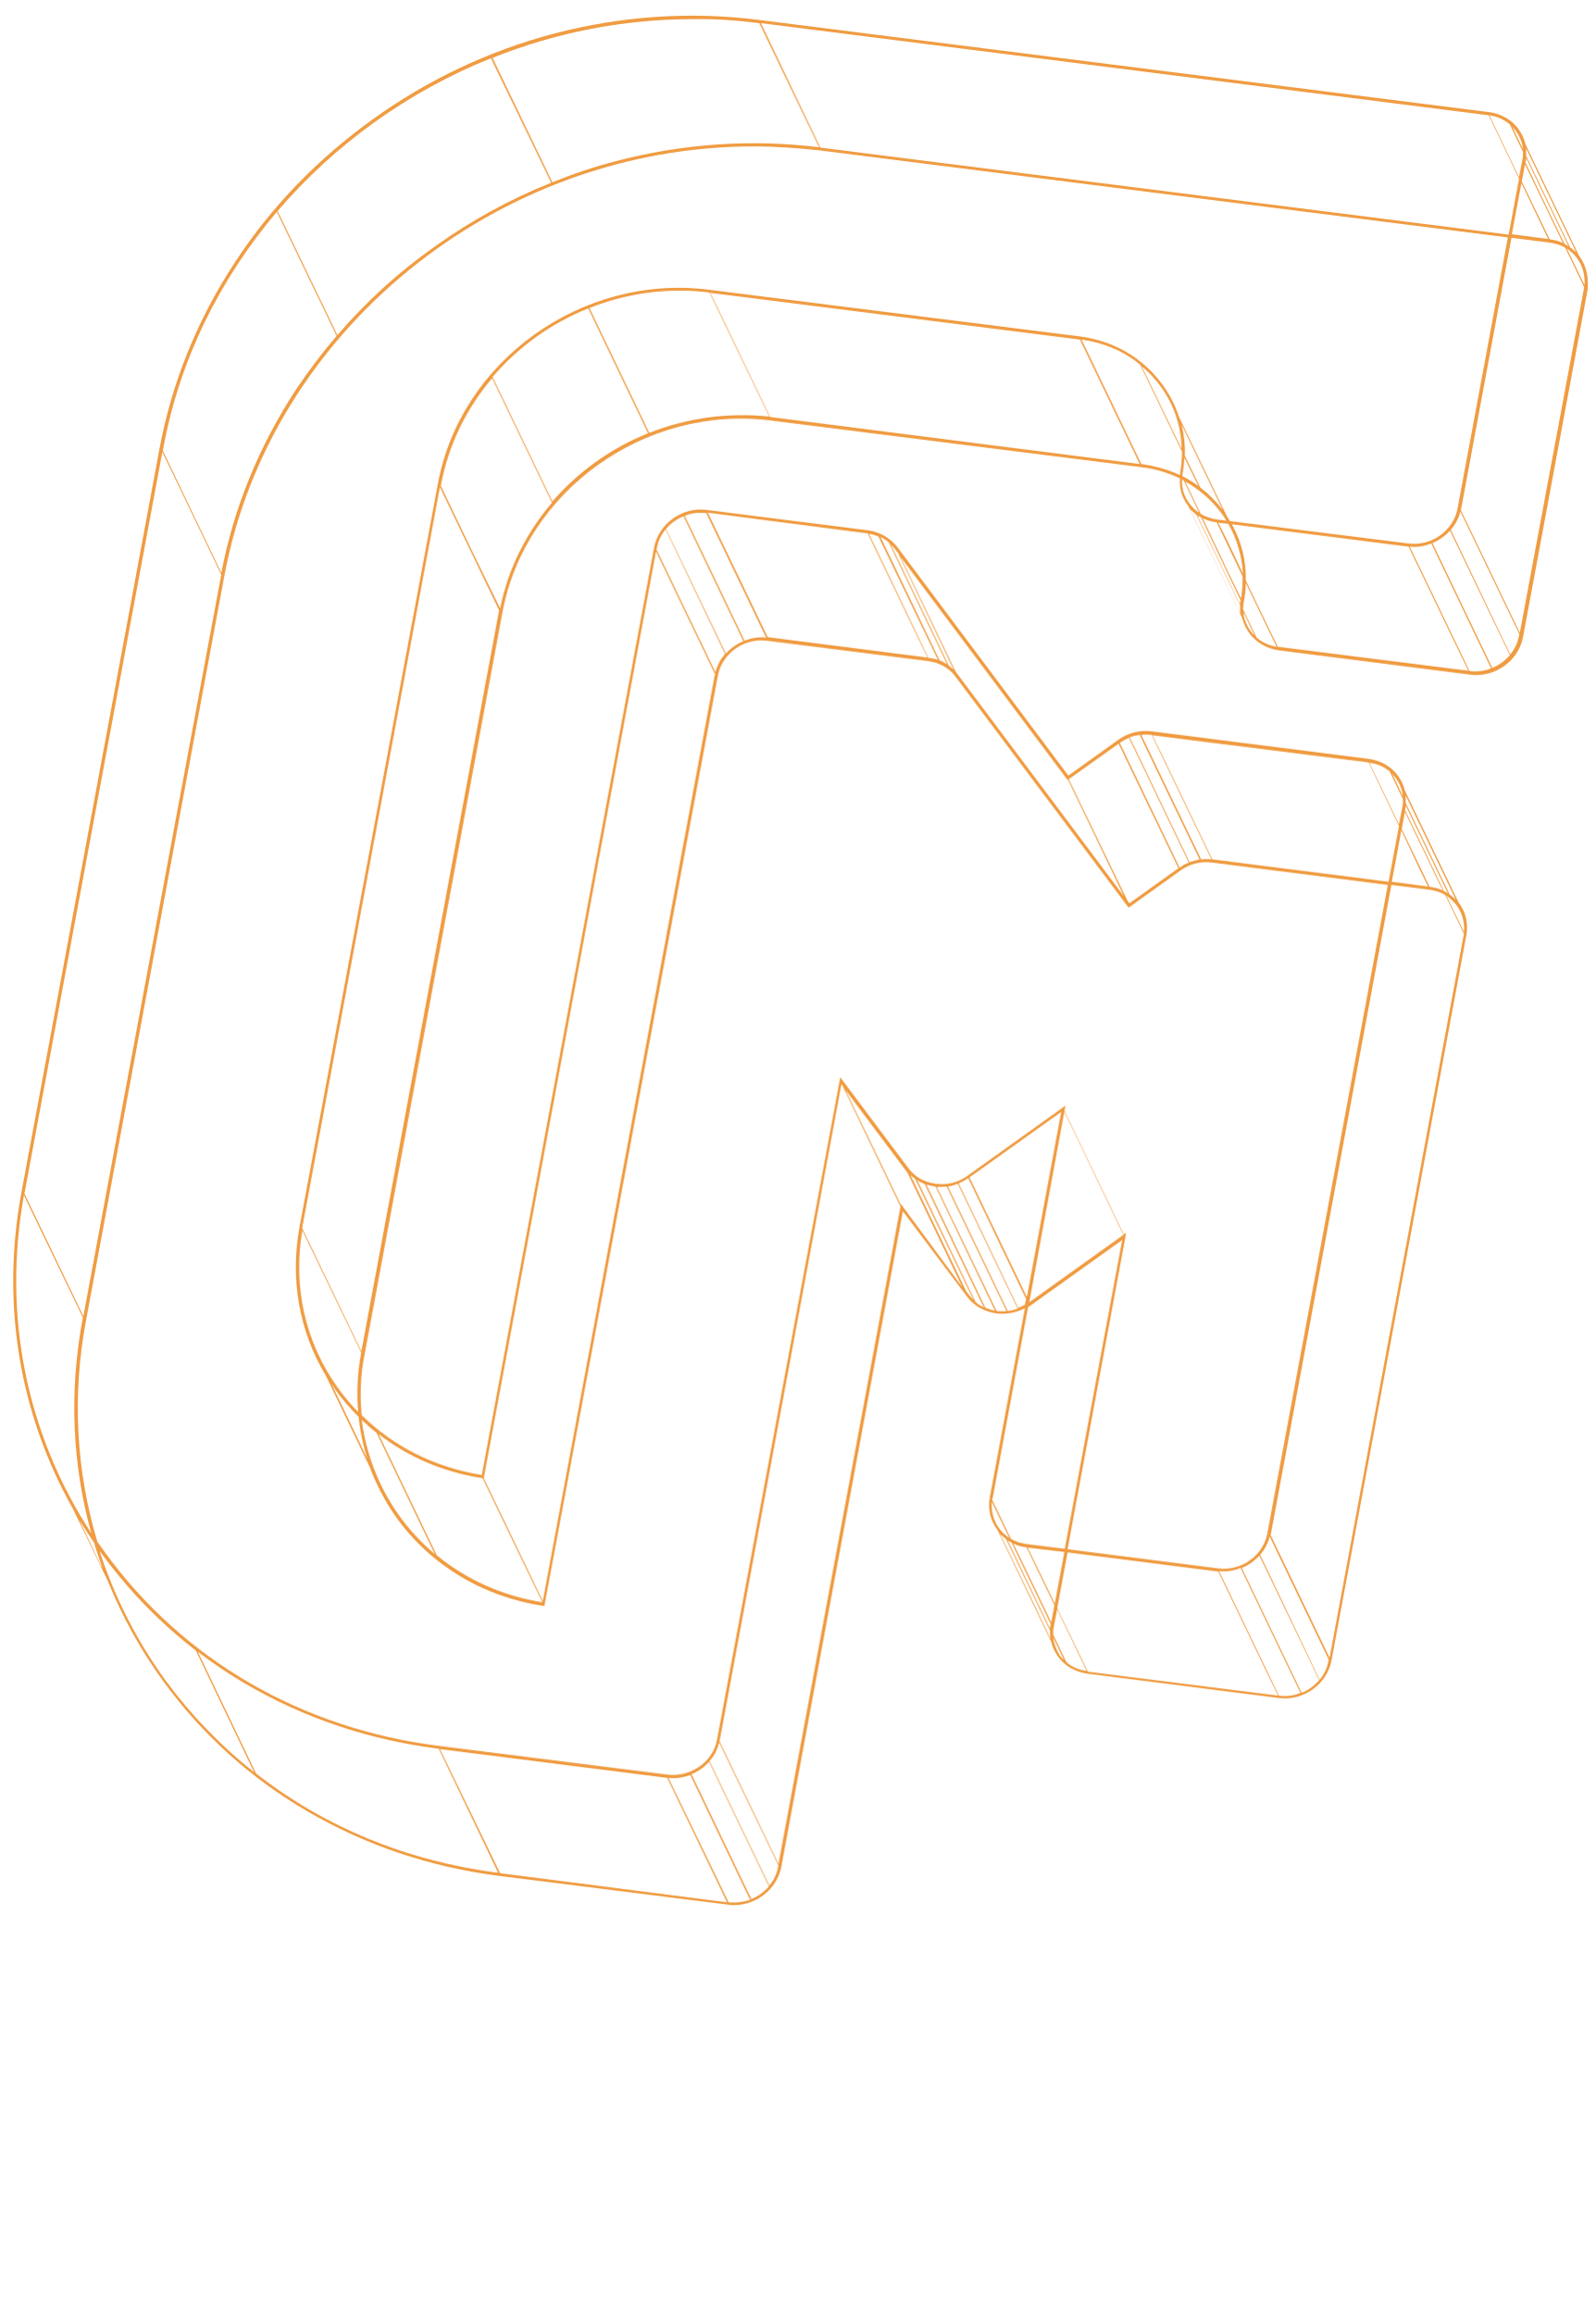
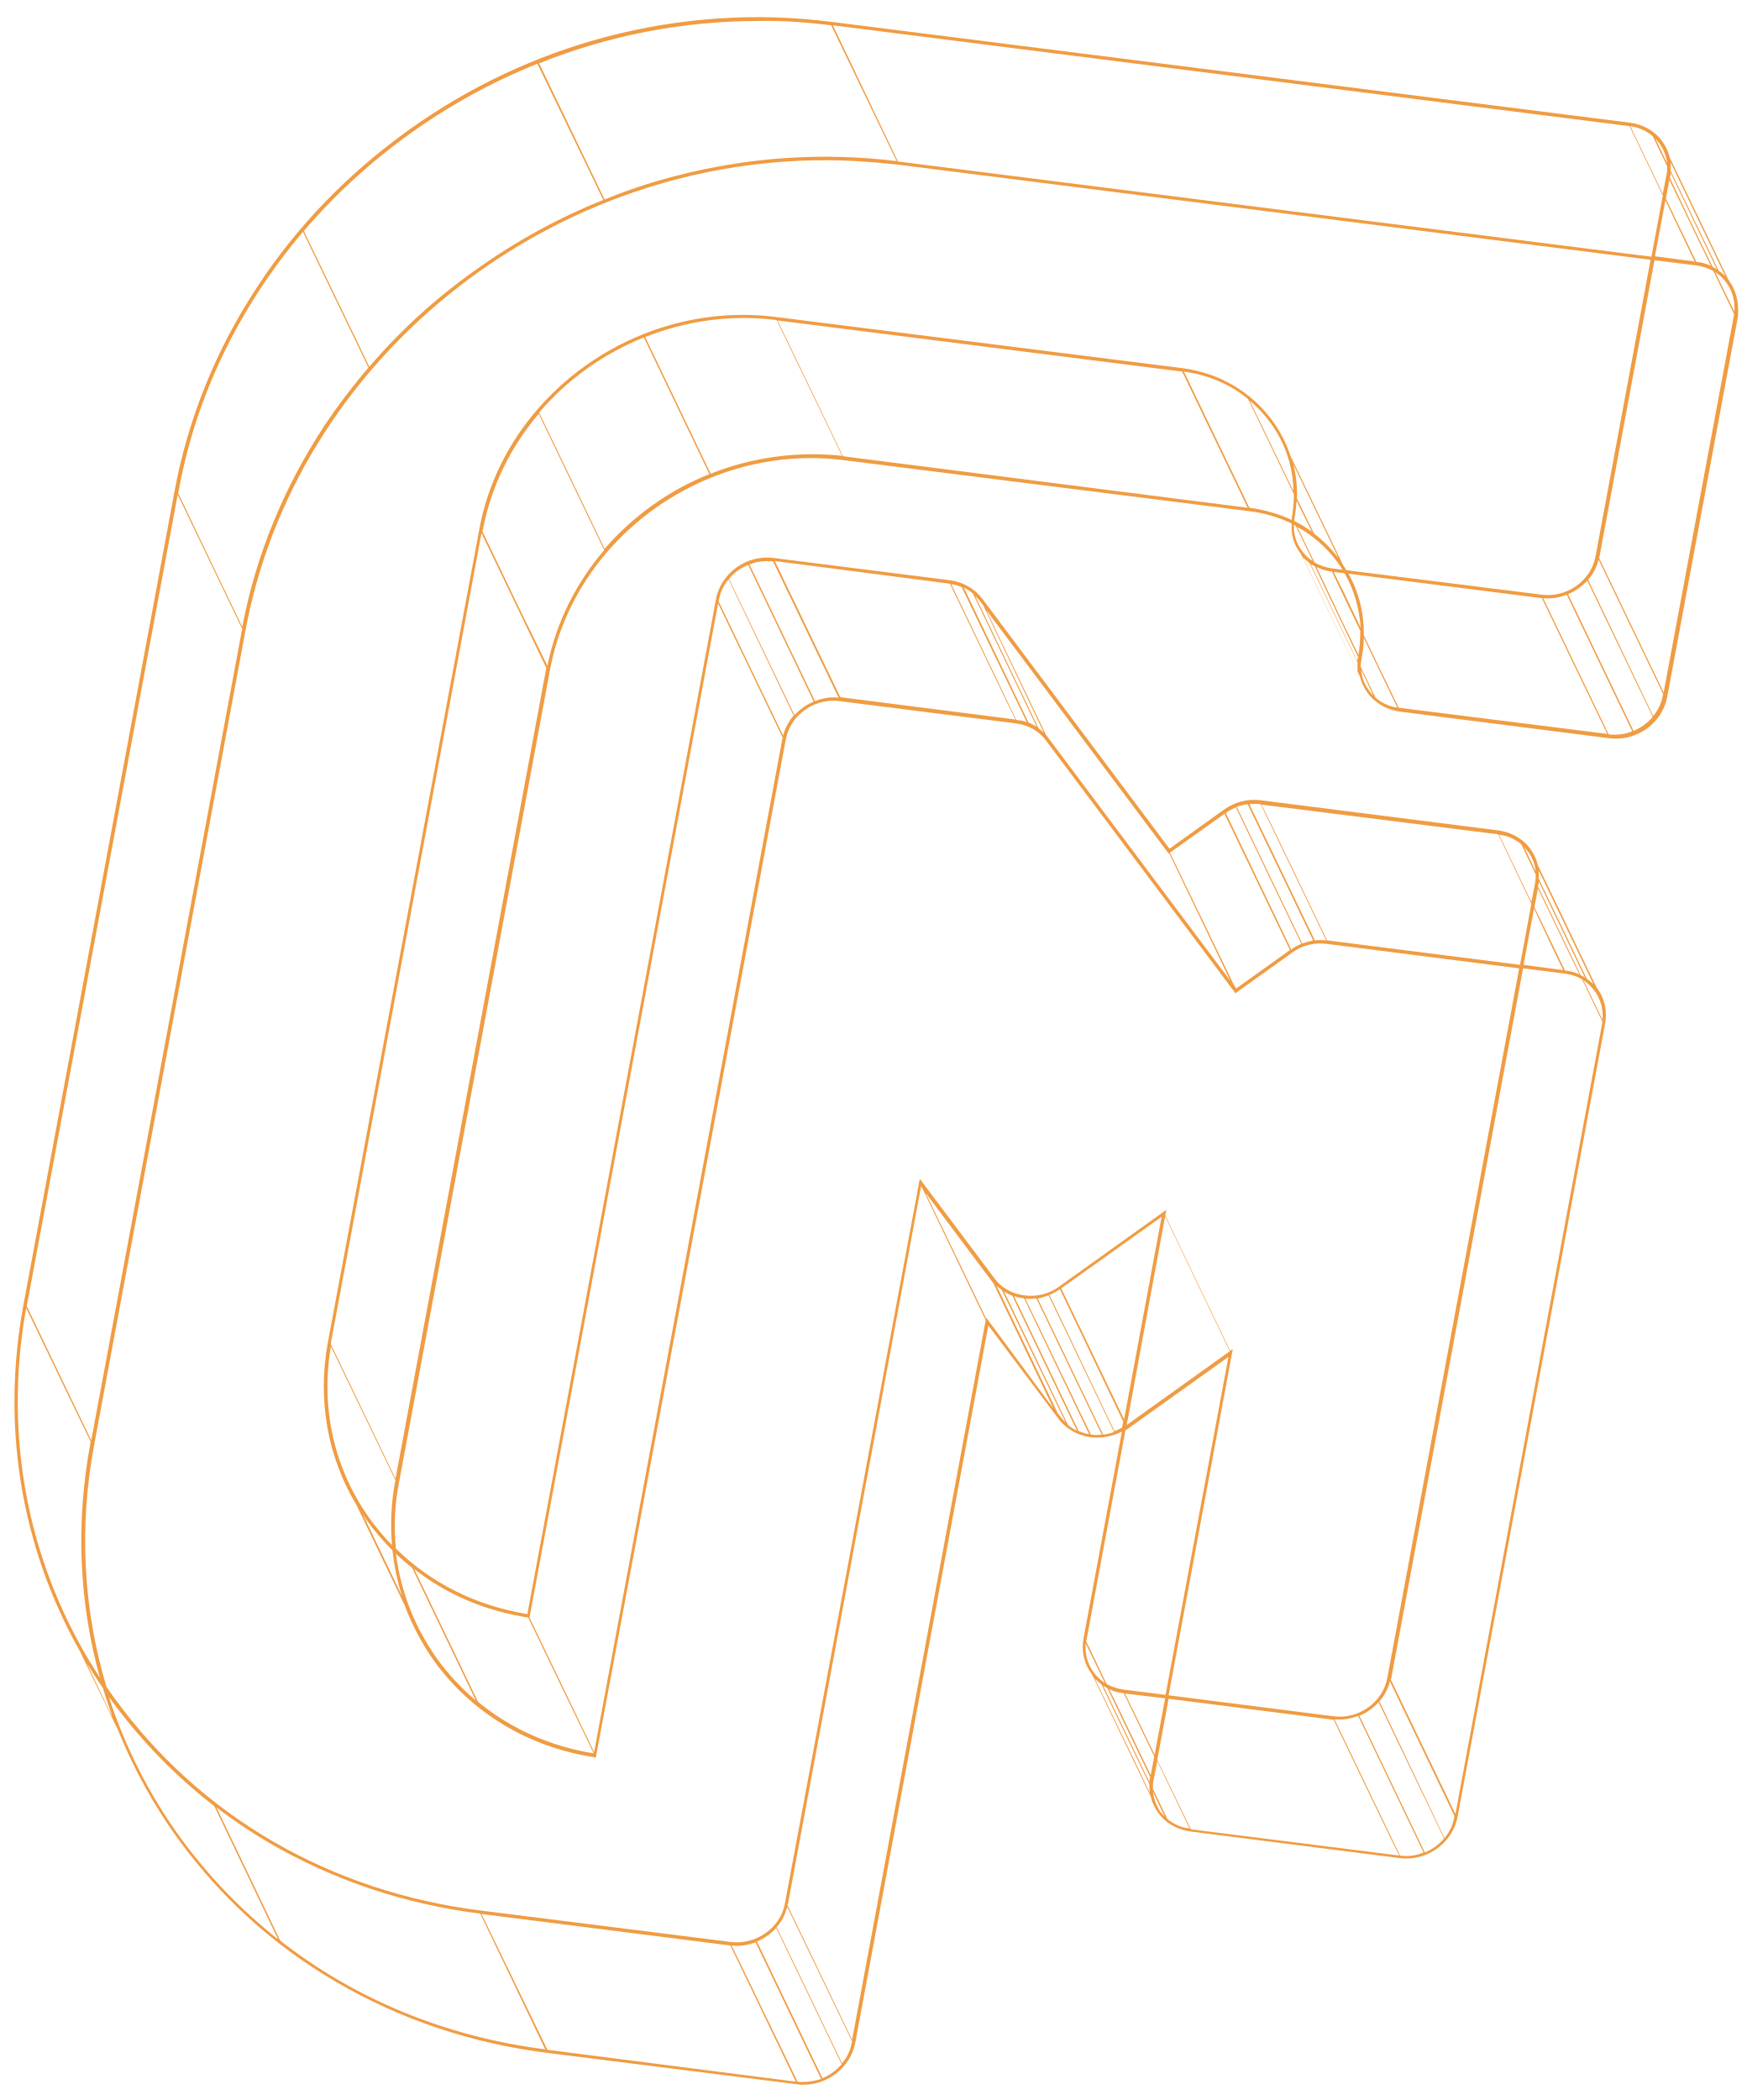
- <svg xmlns="http://www.w3.org/2000/svg" id="CM" viewBox="0 0 400 580">
+ <svg xmlns="http://www.w3.org/2000/svg" id="CM" viewBox="0 0 400 481">
  <defs>
    <style>.cm{fill:#f09c42;}</style>
  </defs>
  <path class="cm" d="M396.1,64.3c-0.1-0.1-0.1-0.2-0.2-0.3l-13.4-27.9c-0.3-1.3-0.9-2.6-1.7-3.7c-1.7-2.4-4.4-3.9-7.4-4.3L190.4,5  c-17.2-2.2-34.5-1-51.4,3.4c-16.3,4.3-31.6,11.5-45.4,21.4C79.8,39.7,68.1,51.7,59,65.6C49.5,80,43.1,95.8,40,112.4L5.4,298.7  c-5.2,27.9-0.6,55.6,12.9,79.5l8.7,18c3.6,8.9,8.3,17.5,14.1,25.4c9.6,13.1,21.6,24,35.8,32.3c14.7,8.6,31,14.1,48.4,16.3l57.3,7.2  c0.5,0.1,1,0.1,1.5,0.1c5.7,0,10.7-4.1,11.8-9.5l30.5-164.4l16.1,21.4c1.7,2.3,4.4,3.8,7.4,4.2c2.5,0.3,4.9-0.2,7.1-1.3l-8.8,47.4  c-0.5,2.9,0.1,5.7,1.8,8c0.1,0.1,0.1,0.2,0.2,0.3l13.4,27.9c0.3,1.3,0.9,2.6,1.7,3.7c1.7,2.4,4.4,3.9,7.4,4.3l48,6.1  c6.2,0.8,12.1-3.5,13.2-9.5l33.8-181.7c0.5-2.9-0.1-5.7-1.8-8c-0.1-0.1-0.1-0.2-0.2-0.3l-13.4-27.9c-0.3-1.3-0.9-2.6-1.7-3.7  c-1.7-2.4-4.4-3.9-7.4-4.3l-54.4-6.9c-3-0.4-6,0.4-8.5,2.2l-12.4,8.9l-42.9-57.3c-1.8-2.3-4.4-3.8-7.4-4.2l-40.4-5.1  c-6.2-0.8-12.1,3.5-13.2,9.5l-43.2,232.4c-11.7-1.9-22.1-7.1-30.1-15c-0.5-5-0.3-10.1,0.7-15.1l34.6-186.2c5.7-30.4,35.8-52,67.3-48  l93,11.7c3.4,0.4,6.6,1.4,9.6,2.8c-0.2,2.4,0.4,4.7,1.9,6.7c0.1,0.1,0.2,0.2,0.2,0.3l13.5,28c0.3,1.3,0.9,2.5,1.7,3.7  c1.7,2.4,4.5,4,7.5,4.4l48,6.1c6.2,0.8,12.1-3.5,13.2-9.4l16.2-87.1C398.4,69.5,397.8,66.7,396.1,64.3z M162.8,108.5l-15-31.3  c9.3-3.7,19.6-5.2,30-3.9l0.1,0l15,31.1C182.4,103.3,172.1,104.8,162.8,108.5z M138.5,125.7l-15-31.2c6.4-7.5,14.7-13.5,24-17.2  l15,31.3C153.2,112.3,144.9,118.3,138.5,125.7z M177.1,128.6l15,31.2c-1.9-0.2-3.7,0.1-5.4,0.8l-15-31.3  C173.3,128.6,175.1,128.4,177.1,128.6L177.1,128.6z M288.8,184.2l15,31.2c-0.9-0.1-1.7-0.1-2.6,0l-15-31.2  C287,184.1,287.8,184.1,288.8,184.2L288.8,184.2z M190.4,5.8l15,31.1c-17.1-2.1-34.2-0.9-51,3.5c-5.4,1.4-10.8,3.2-15.9,5.3  l-15-31.2c15.7-6.3,32.7-9.7,50.3-9.7C179.2,4.7,184.8,5.1,190.4,5.8L190.4,5.8z M368.5,168.2l-15-31.2c1.9,0.2,3.7-0.1,5.4-0.8  l15,31.3C372.3,168.2,370.4,168.4,368.5,168.2L368.5,168.2z M320.4,162.1l-8-16.6c0.1-5-1.1-9.8-3.5-14.1l44.2,5.6c0,0,0.1,0,0.1,0  l12.8,26.6l2.2,4.5L320.4,162.1C320.5,162.1,320.5,162.1,320.4,162.1z M193.1,104.5l-12.8-26.6l-2.2-4.5l92.6,11.7c0,0,0.1,0,0.1,0  l12.7,26.4l2.3,4.8L193.1,104.5C193.2,104.5,193.2,104.5,193.1,104.5z M171.4,129.4l15,31.3c-1.7,0.7-3.2,1.8-4.4,3.1l-15-31.2  C168.2,131.1,169.7,130.1,171.4,129.4z M217.6,133.7l12.6,26.2l2.4,4.9l-40-5.1c0,0-0.1,0-0.1,0l-12.7-26.4l-2.3-4.8L217.6,133.7  C217.5,133.7,217.5,133.7,217.6,133.7z M343.2,191.1l7.6,15.9l-2.6,14l-44.1-5.6c0,0-0.1,0-0.1,0l-12.6-26.2l-2.4-4.9L343.2,191.1  C343.1,191.1,343.1,191.1,343.2,191.1z M320.7,425l-15-31.2c1.9,0.2,3.7-0.1,5.4-0.8l15,31.3C324.5,425,322.7,425.3,320.7,425  L320.7,425z M125.4,469.5C125.4,469.5,125.3,469.5,125.4,469.5l-12.9-26.6l-2.2-4.5l56.9,7.2c0,0,0.1,0,0.1,0L180,472l2.3,4.8  L125.4,469.5z M6.2,298.8l34.5-185.5l7.4,15.4l7.4,15.4c0,0.1,0,0.2-0.1,0.3L20.9,329.9l-7.4-15.4l-7.4-15.4  C6.1,299,6.1,298.9,6.2,298.8z M373.3,28.9l5.6,11.7l2,4.2l-2.6,14L205.8,37c0,0-0.1,0-0.1,0L193,10.4l-2.2-4.6L373.3,28.9  C373.2,28.8,373.3,28.9,373.3,28.9z M296.4,120.2c0.1,0.1,0.2,0.1,0.4,0.2l0.3,0.6l3.6,7.5c-1-0.6-1.8-1.4-2.5-2.4  C296.9,124.4,296.3,122.3,296.4,120.2z M89.8,353.9c-1.9-1.9-3.6-4-5.2-6.2c-8.1-11.4-11.2-25.3-8.8-39.3l8,16.6l6.8,14.1l-0.1,0.3  C89.6,344.3,89.4,349.2,89.8,353.9z M121,370.5l8.9,18.5l6.1,12.6c-10-1.6-19.1-5.7-26.5-11.8l-14.6-30.4  C102.3,365.2,111.2,369,121,370.5L121,370.5z M89.9,355.1c0.4,3.6,1.1,7.1,2.2,10.5l-9-18.8c0.3,0.5,0.6,0.9,0.9,1.4  C85.7,350.6,87.7,352.9,89.9,355.1z M109.8,121.2L75.1,307.5c-2.4,13.1-0.1,26.2,6.6,37.3l11,22.9c1.6,4.3,3.8,8.5,6.5,12.4  c8.6,12.1,21.8,20.1,37,22.4l0.1,0l0,0l0,0l0.2,0L180,169.4c1-5.6,6.6-9.6,12.4-8.8l40.4,5.1c2.8,0.4,5.2,1.7,6.8,3.9l43.4,57.9  l13-9.3c2.3-1.7,5.2-2.4,8-2l44,5.6l-30.2,162.5c-1,5.6-6.6,9.6-12.4,8.8l-37.7-4.8l14.7-79.3l-0.6,0.4l-12.1-25.2l-2.8-5.9l0.1-0.3  l0.2-0.9l-24.6,17.6c-2.3,1.7-5.2,2.4-8,2c-2.8-0.4-5.2-1.7-6.8-3.9l-17.1-22.8L179.8,436c-1,5.6-6.6,9.5-12.4,8.8l-57.3-7.2  c-34.4-4.3-64.1-21.5-83.7-48.4c-0.7-0.9-1.3-1.9-2-2.8c-5.3-17.7-6.4-36.6-2.8-55.6l34.6-186.2C67.5,83,124.7,36.7,189,36.7  c5.5,0,11.1,0.4,16.6,1l172.5,21.8l-12.6,67.9c-1,5.6-6.6,9.6-12.4,8.8l-44.7-5.6c-0.2-0.4-0.4-0.7-0.7-1.1l-12.1-25.1  c-0.9-2.8-2.3-5.5-4.1-8c-4.9-6.7-12.2-11-20.8-12.1l-93-11.7C146,68.6,115.5,90.4,109.8,121.2z M254.1,386.9c1,0.5,2.1,0.8,3.2,0.9  l0.1,0l7,14.5l-0.8,4.3l-7.4-15.4L254.1,386.9z M266.9,389l-2.4,12.9l-4.6-9.5l-2.2-4.5L266.9,389z M266.1,278.7l-8.6,46.4l-14.4-30  L266.1,278.7z M258.1,326.4L258.1,326.4l8.8-47.8l14.8,30.9L258.1,326.4z M361.8,223.2c-1-0.5-2.1-0.8-3.2-0.9l-0.1,0l-7-14.5  l0.8-4.3l7.4,15.4L361.8,223.2z M355.9,217.7l2.2,4.5L349,221l2.4-12.9L355.9,217.7z M381.5,45.9l6.7,14l-9.1-1.2L381.5,45.9z   M382.4,41.2l2.9,6l6.6,13.7c-1-0.5-2.1-0.8-3.2-0.9l-0.1,0l-7-14.5L382.4,41.2z M296.3,106.4l10.3,21.4c-1.6-2.1-3.5-4-5.6-5.6  l-3.9-8C297.2,111.5,296.9,108.9,296.3,106.4z M300.5,121.8c-1.2-0.9-2.5-1.7-3.9-2.4l-0.1-0.2c0-0.1,0-0.2,0-0.3  c0.3-1.4,0.4-2.8,0.5-4.2L300.5,121.8z M306.4,128.8c0.4,0.5,0.8,1.1,1.1,1.7l-2.3-0.3c-1.5-0.2-2.9-0.7-4.1-1.4l-3.9-8.1  C300.8,122.7,303.9,125.4,306.4,128.8z M305.5,131l2.5,0.3c2.2,3.8,3.4,8.1,3.7,12.5l-3.8-8L305.5,131z M392.3,61.1l-4.8-9.9  l-5-10.5l0.1-0.3c0.1-0.3,0.1-0.6,0.1-0.8l10.6,22.1C393,61.5,392.6,61.3,392.3,61.1z M25.7,389.7c6.7,9.1,14.5,17.1,23.4,24  l14.6,30.5c-8.3-6.6-15.7-14.2-22.1-22.9c-7.3-10-12.8-20.9-16.6-32.4C25.3,389.1,25.5,389.4,25.7,389.7z M180.4,436.4  c0-0.1,0-0.2,0.1-0.3l30.5-164.4l0.2,0.3l14.6,30.4l-30.6,164.8l-7.4-15.4L180.4,436.4z M231.9,296.8l14.8,30.9  c-0.8-0.4-1.5-0.8-2.1-1.4L230,295.8C230.6,296.2,231.2,296.5,231.9,296.8z M240.2,296.7l15,31.3c-0.8,0.3-1.7,0.5-2.5,0.6l-15-31.2  C238.5,297.3,239.4,297,240.2,296.7z M240.4,296.6c0.8-0.3,1.6-0.8,2.4-1.3l13.4,28l1.1,2.3l-0.3,1.4c-0.5,0.3-1.1,0.6-1.7,0.8  L240.4,296.6z M315.8,389.9l15,31.2c-1.2,1.4-2.7,2.5-4.4,3.2l-15-31.3C313.1,392.3,314.6,391.2,315.8,389.9z M362.1,223.4  l-9.8-20.4l0.1-0.3c0.1-0.3,0.1-0.6,0.1-0.8l10.6,22.1C362.8,223.7,362.5,223.5,362.1,223.4z M109,389.5c-3.4-2.9-6.5-6.2-9.1-9.9  c-5-7.1-8.1-15.2-9.2-23.7c1.2,1.1,2.4,2.2,3.7,3.2L109,389.5z M291,96.8c3.4,4.6,5.2,10.1,5.3,15.7l-10-20.7  C288.1,93.3,289.7,95,291,96.8z M301.6,129.9c1.1,0.5,2.2,0.9,3.4,1l0.1,0l6.5,13.6c0,1.8-0.1,3.7-0.4,5.5l-3.5-7.2L301.6,129.9z   M393.7,62l-11-22.9c0-0.6,0-1.2,0-1.9l12.5,26C394.7,62.8,394.2,62.3,393.7,62z M380.1,32.8c1,1.4,1.6,2.9,1.8,4.6l-2.7-5.7  C379.5,32.1,379.8,32.4,380.1,32.8z M378.6,31.2l3.3,6.9c0,0.7,0,1.4-0.2,2.2l-0.8,4.1l-6.8-14.2l-0.6-1.3  C375.5,29.2,377.2,30,378.6,31.2z M13.7,315.6l7.1,14.7l-0.1,0.3c-3.4,18.3-2.6,36.5,2.2,53.7C6.6,359.4,0.6,329.6,6,299.6  L13.7,315.6z M64.2,444.5L49.6,414c3.8,2.9,7.8,5.6,11.9,8c14.7,8.6,31,14.1,48.4,16.3l0.1,0l14.9,31.1  C102.1,466.5,81.3,457.9,64.2,444.5z M180.3,436.8l0.3,0.5l14.6,30.3l-0.1,0.3c-0.3,1.8-1.1,3.4-2.2,4.7l-15-31.2  C179.1,440.1,179.9,438.5,180.3,436.8z M229.5,295.5l14.6,30.3c-0.4-0.4-0.7-0.7-1-1.1l-0.8-1l-14-29.2  C228.7,294.9,229.1,295.2,229.5,295.5z M232.3,296.9c0.7,0.2,1.5,0.4,2.2,0.5c0,0,0.1,0,0.1,0l14.9,31.1c-0.8-0.1-1.6-0.4-2.4-0.7  L232.3,296.9z M237.4,297.4l15,31.2c-0.8,0.1-1.6,0.1-2.4,0c0,0-0.1,0-0.1,0l-15-31.1C235.7,297.5,236.5,297.5,237.4,297.4z   M248.9,375.6l8.9-48c0.2-0.1,0.4-0.2,0.5-0.3l23.1-16.5L267,388.2l-9.6-1.2c-1.4-0.2-2.7-0.6-3.9-1.3l-4.7-9.8  C248.8,375.8,248.8,375.7,248.9,375.6z M250.5,383c-1.4-1.9-2-4.3-1.8-6.6l4.4,9.1C252.1,384.8,251.2,384,250.5,383z M264.1,410.4  l2.7,5.7c-0.3-0.3-0.7-0.7-1-1.1C264.9,413.6,264.3,412,264.1,410.4z M267.4,416.6l-3.3-6.9c0-0.7,0-1.4,0.2-2.2l0.8-4.1l7.4,15.4  C270.5,418.6,268.8,417.8,267.4,416.6z M316,389.7c1.1-1.3,2-2.9,2.4-4.6l0.6,1.3l14.2,29.6l-0.1,0.3c-0.3,1.8-1.1,3.4-2.2,4.7  L316,389.7z M367,234.5l-33.6,181l-7.4-15.4l-7.4-15.4c0-0.1,0-0.2,0.1-0.3l30.2-162.6l9.6,1.2c1.4,0.2,2.7,0.6,3.9,1.3l4.7,9.8  C367,234.2,367,234.3,367,234.5z M365.3,227c1.4,1.9,2,4.3,1.8,6.6l-4.4-9.1C363.7,225.2,364.6,226,365.3,227z M363.5,224.2  l-11-22.9c0-0.6,0-1.2,0-1.9l12.5,26C364.5,225,364.1,224.6,363.5,224.2z M350,195c1,1.4,1.6,2.9,1.8,4.6l-2.7-5.7  C349.4,194.3,349.7,194.7,350,195z M348.5,193.4l3.3,6.9c0,0.7,0,1.4-0.2,2.2l-0.8,4.1l-7.4-15.4  C345.4,191.4,347.1,192.2,348.5,193.4z M298.3,216.1l-15-31.3c0.8-0.3,1.7-0.5,2.5-0.6l15,31.2C300,215.6,299.2,215.8,298.3,216.1z   M298.1,216.2c-0.8,0.3-1.6,0.7-2.3,1.3l-15-31.3c0.7-0.5,1.5-0.9,2.3-1.3L298.1,216.2z M295.5,217.6l-12.3,8.8l-0.5-0.7L268,195.3  l12.5-8.9L295.5,217.6z M267.8,195.4l11,22.9l3,6.3l-41.6-55.5c-0.2-0.3-0.4-0.5-0.6-0.8l-13.7-28.6l41.8,55.8L267.8,195.4z   M239.1,167.8c-0.4-0.3-0.8-0.7-1.2-1l-14.5-30.3c0.3,0.3,0.7,0.7,1,1.1l0.8,1L239.1,167.8z M237.5,166.5c-0.6-0.4-1.2-0.7-1.9-1  l-14.8-30.9c0.8,0.4,1.5,0.8,2.1,1.4L237.5,166.5z M235.2,165.4c-0.7-0.3-1.5-0.4-2.3-0.5l-0.1,0l-14.9-31.1  c0.9,0.1,1.7,0.4,2.4,0.7L235.2,165.4z M181.8,163.9c-1.1,1.3-2,2.9-2.4,4.6l-7.8-16.2l-7-14.6l0.1-0.3c0.3-1.8,1.1-3.4,2.2-4.7  L181.8,163.9z M171.9,153.6l7.4,15.4c0,0.1,0,0.2-0.1,0.3l-43.1,232l-1.3-2.7l-13.5-28.1l43.2-232.3L171.9,153.6z M125.1,153.2  L90.6,338.7l-7.4-15.4l-7.4-15.4c0-0.1,0-0.2,0-0.3l34.5-185.5l7.4,15.4l7.4,15.4C125.2,153,125.1,153.1,125.1,153.2z M118.6,138.6  l-8.1-16.9l0.1-0.3c1.9-10,6.4-19.1,12.8-26.6l15,31.2c-6.4,7.5-11,16.5-13,26.5L118.6,138.6z M271.2,85.1  c5.6,0.8,10.6,2.9,14.7,6.3l10.5,21.8c0,1.9-0.2,3.7-0.5,5.6c0,0.1,0,0.2,0,0.3c-2.9-1.4-6.2-2.3-9.6-2.8l-0.1,0l-13.7-28.5  L271.2,85.1z M301.2,129.7l3.6,7.6l6.3,13.2c0,0.1,0,0.2-0.1,0.3c0,0.2-0.1,0.4-0.1,0.6l-10.6-22.1  C300.7,129.4,301,129.6,301.2,129.7z M311.9,150.9c0.3-1.6,0.5-3.2,0.5-4.8l7.7,16c-1.9-0.3-3.6-1.1-5-2.3l-3.4-7.1  C311.7,152.1,311.8,151.5,311.9,150.9z M359.2,136.1c1.7-0.7,3.2-1.8,4.4-3.1l15,31.2c-1.2,1.4-2.7,2.5-4.4,3.2L359.2,136.1z   M363.8,132.8c1.1-1.3,2-2.9,2.4-4.6l3.7,7.7l11.1,23.1l-0.1,0.3c-0.3,1.8-1.1,3.4-2.2,4.7L363.8,132.8z M381.1,158.6l-14.8-30.8  c0-0.1,0-0.2,0.1-0.3L379,59.6l9.6,1.2c1.4,0.2,2.7,0.6,3.9,1.3l4.7,9.8c0,0.1,0,0.2,0,0.3L381.1,158.6z M395.5,64.8  c1.4,1.9,2,4.3,1.8,6.6l-4.4-9.1C393.9,63,394.8,63.8,395.5,64.8z M138.2,45.8c-10.3,4.1-20.1,9.5-29.2,16  C99.8,68.3,91.7,75.7,84.6,84L69.6,52.9c14.3-16.7,32.8-30,53.5-38.3L138.2,45.8z M84.4,84.2c-3.6,4.2-7,8.7-10.1,13.3  c-9.3,14.2-15.7,29.7-18.8,46.1L48.5,129l-7.7-16.1l0.1-0.3C44.9,90.3,55.1,70,69.4,53.1L84.4,84.2z M182.7,476.8L182.7,476.8  l-15.1-31.2c0.4,0,0.7,0.1,1.1,0.1c1.5,0,3-0.3,4.4-0.8l15,31.3C186.4,476.7,184.6,477,182.7,476.8z M173.4,444.7  c1.7-0.7,3.2-1.8,4.4-3.1l15,31.2c-1.2,1.4-2.7,2.5-4.4,3.2L173.4,444.7z M225.9,302l-7.9-16.4l-6-12.4l15,20  c0.2,0.3,0.4,0.5,0.6,0.8l13.7,28.6L226,301.9L225.9,302z M253.7,386.7l9.8,20.4l-0.1,0.3c-0.1,0.3-0.1,0.5-0.1,0.8l-10.6-22.1  C253,386.3,253.4,386.5,253.7,386.7z M272.8,419C272.8,419,272.7,418.9,272.8,419l-7.7-15.9l2.6-14l37.7,4.8c0,0,0.1,0,0.1,0  l12.8,26.6l2.2,4.5L272.8,419z M300,129l11,22.8c-0.1,0.7,0,1.3,0,2l-12.6-26.2C298.9,128.1,299.5,128.6,300,129z M314.6,159.3  c-0.4-0.4-0.8-0.8-1.1-1.3c-1-1.4-1.6-3-1.7-4.6L314.6,159.3z M23.6,386.7c0.6,2.1,1.4,4.3,2.1,6.4l-0.5-0.9L19.9,381  C21.1,382.9,22.3,384.8,23.6,386.7z M250.8,384.5c0.5,0.5,1,0.9,1.5,1.3l11,22.9c0,0.7,0,1.3,0.1,2l-3.7-7.8L250.8,384.5z" />
</svg>
